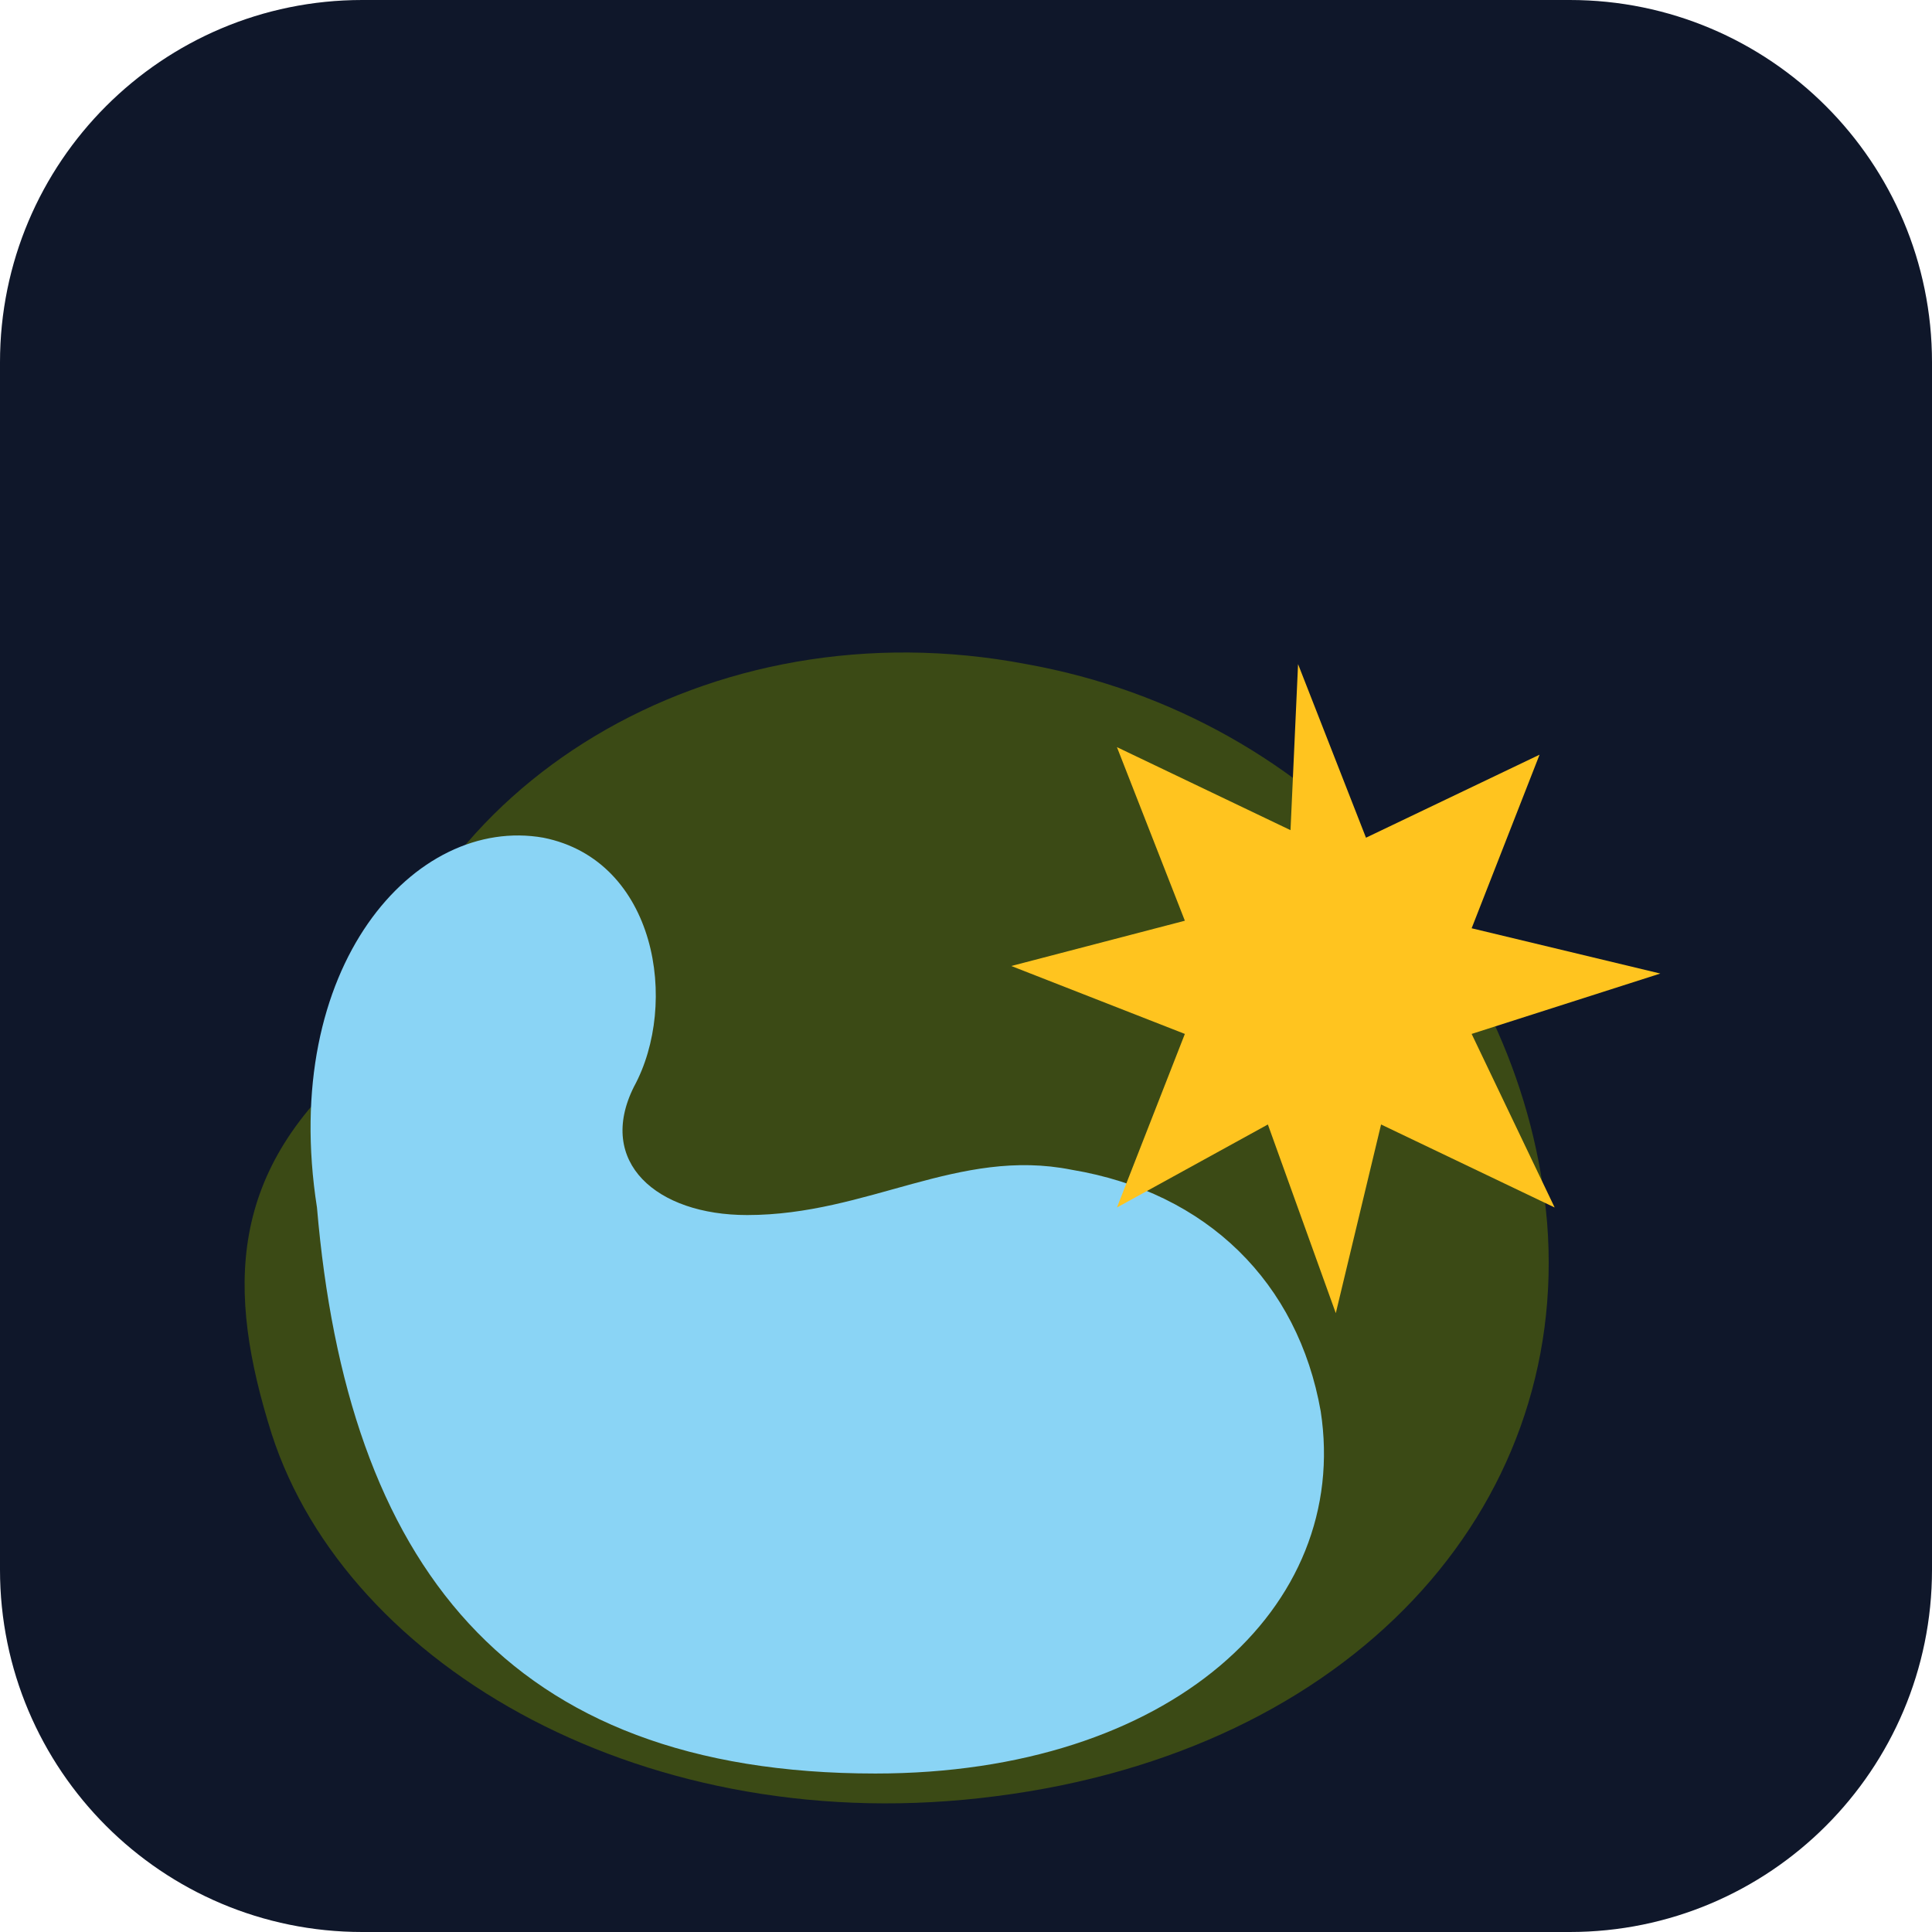
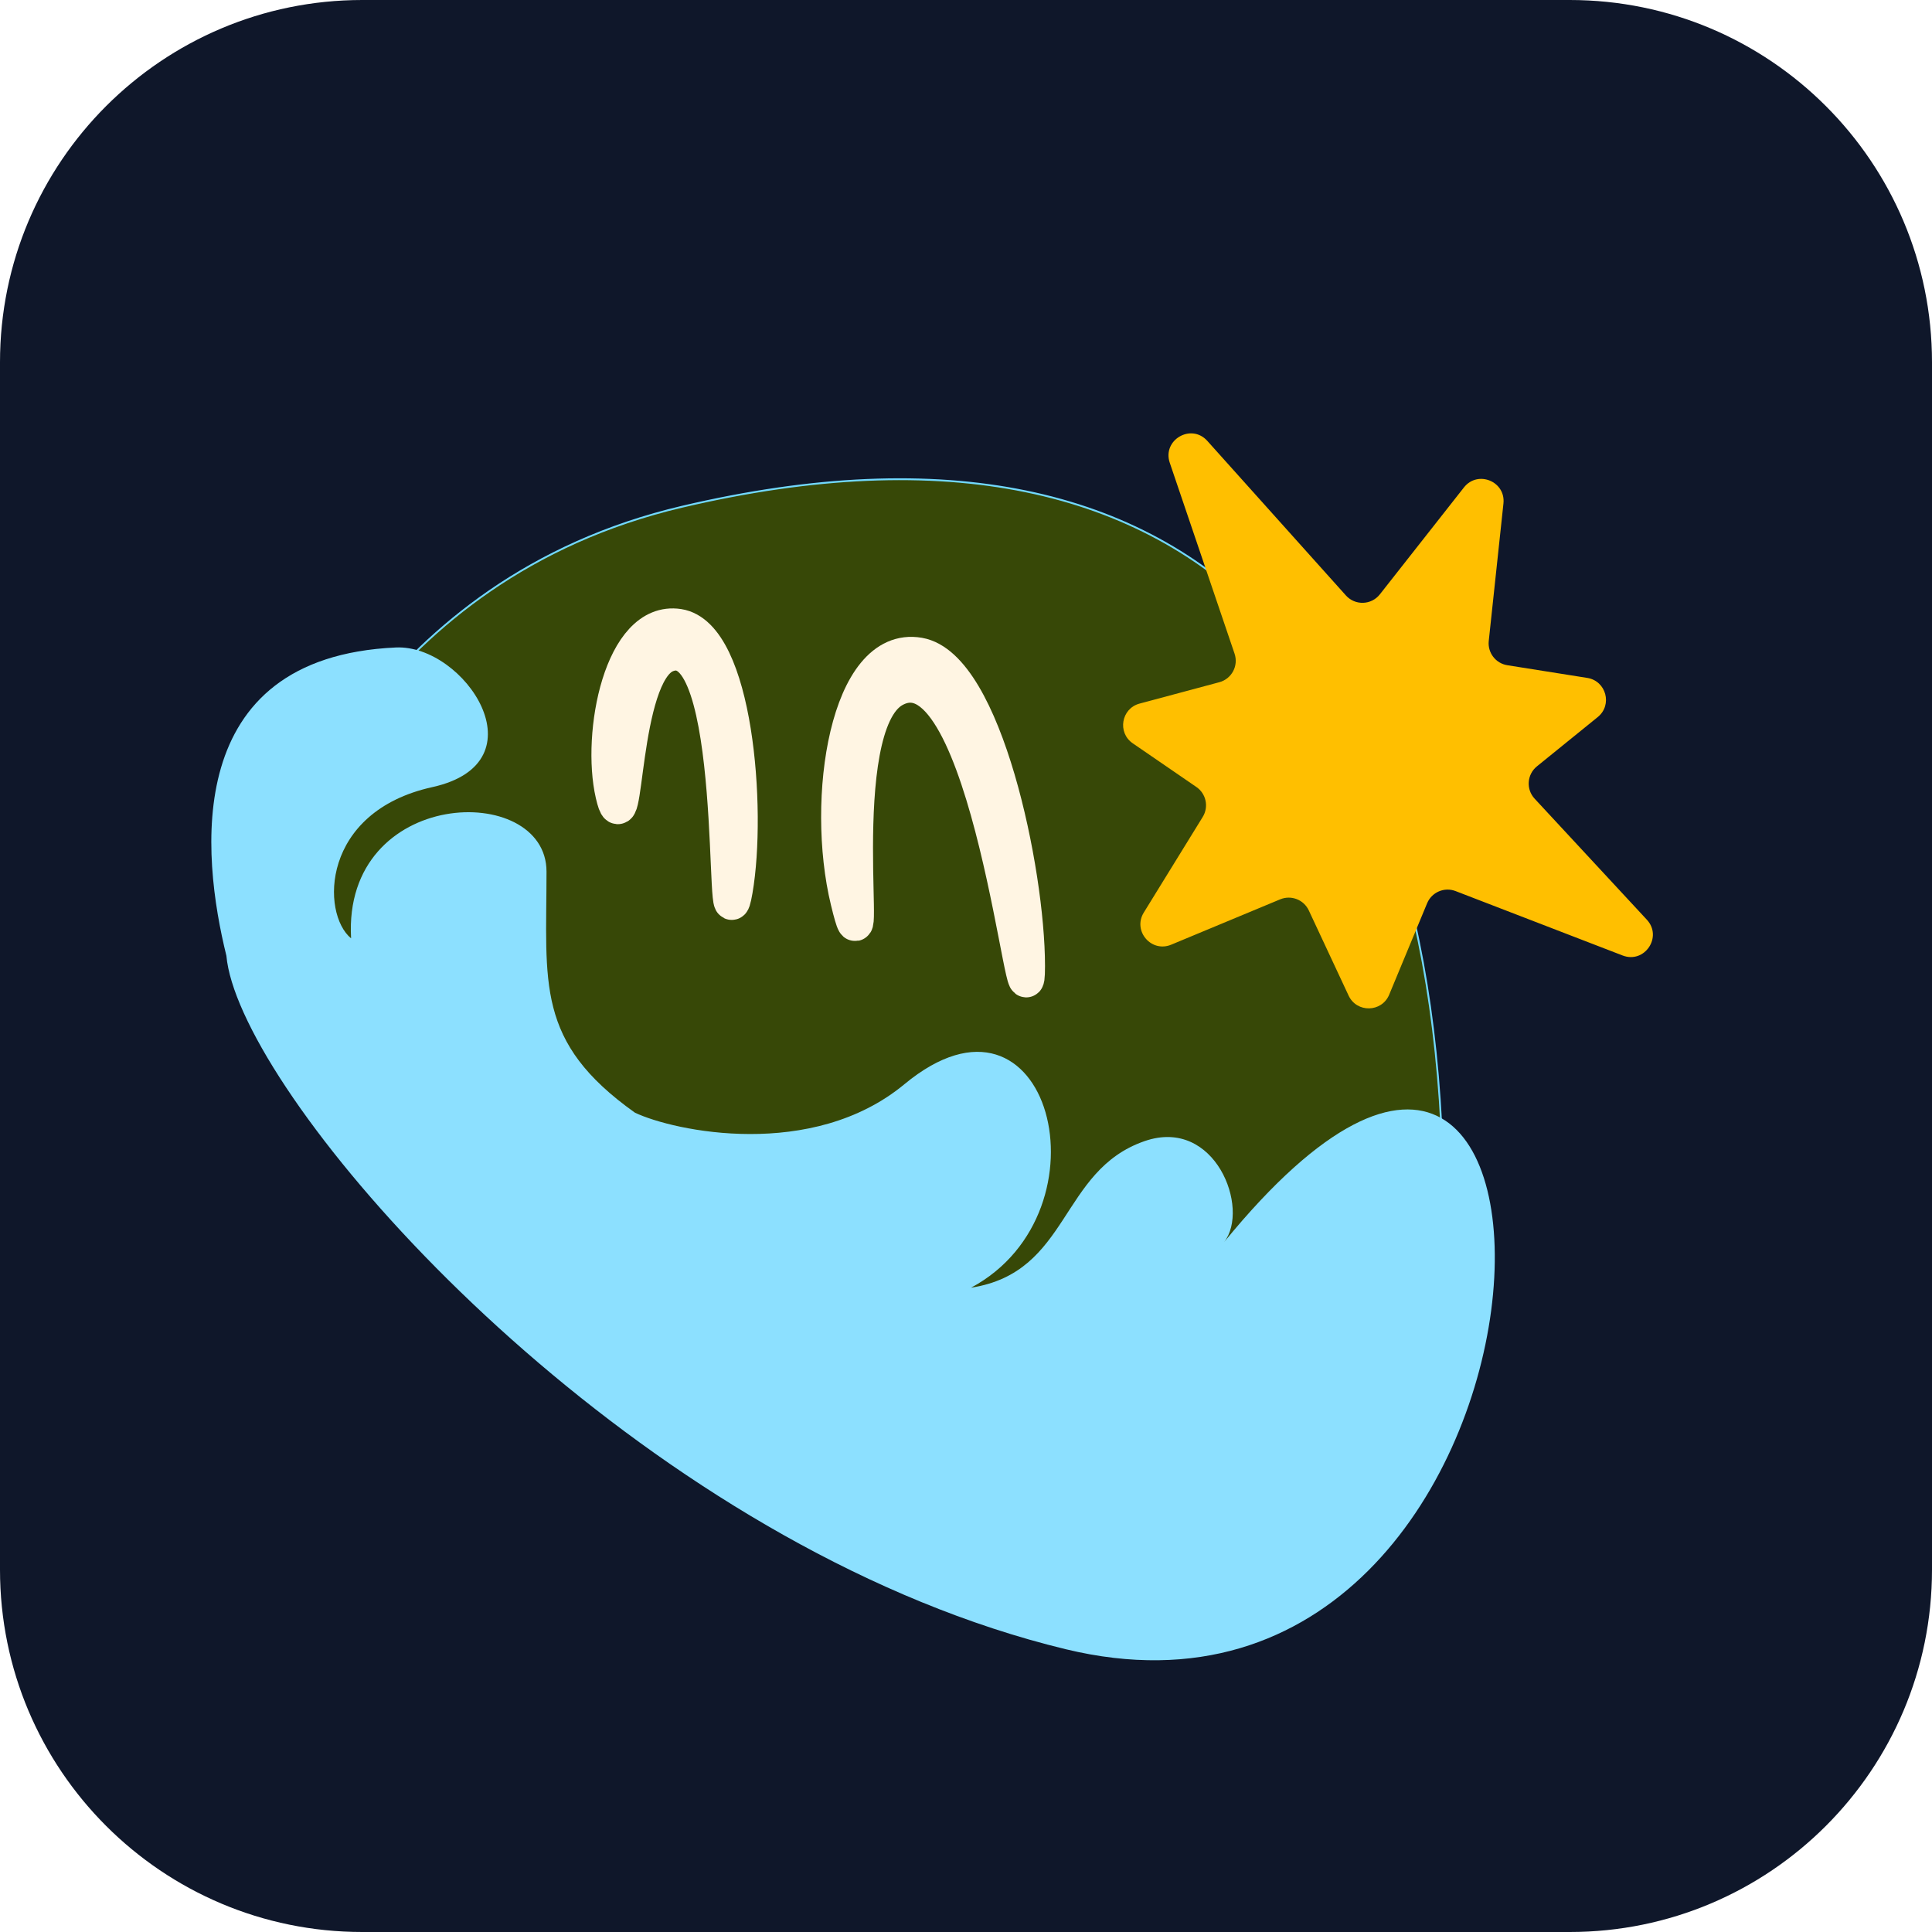
- <svg xmlns="http://www.w3.org/2000/svg" viewBox="0 0 512 512">
+ <svg xmlns="http://www.w3.org/2000/svg" viewBox="0 0 512 512" fill="none">
  <rect width="512" height="512" rx="96" fill="#0f172a" />
-   <path d="M96 296c14-72 92-120 176-104 78 14 132 78 138 148 6 76-52 140-146 152-92 12-172-34-192-96-12-38-12-70 24-100Z" fill="#3b4a15" transform="translate(0 -16)" />
-   <path d="M84 320c-10-64 26-104 60-98 30 6 36 44 24 66-10 20 6 34 30 34 32 0 56-18 86-12 36 6 60 30 66 64 8 52-40 96-118 96-98 0-140-56-148-150Z" fill="#8ad4f5" />
-   <path d="m 344 176 18 46 46 -22 -18 46 50 12 -50 16 22 46 -46 -22 -12 50 -18 -50 -40 22 18 -46 -46 -18 46 -12 -18 -46 46 22Z" fill="#ffc41f" />
+   <g transform="translate(56 68) scale(0.49)">
+     <path d="M254.772 135.25C87.884 174.432 41.478 318.406 24.829 337.09C-92.004 468.198 592.216 692.99 592.216 692.99C592.216 692.99 662.769 681.989 666.099 538.142C673.174 232.469 540.111 68.257 254.772 135.25Z" fill="#374807" stroke="#71D8FE" />
+     <path d="M382.733 215.535C344.259 208.845 330.991 293.334 344.373 348.535C357.755 403.736 333.373 253.987 369.224 234.221C420.743 205.815 441.393 434.844 441.393 383.663C441.393 332.481 418.11 221.688 382.733 215.535Z" stroke="#FFF5E3" stroke-width="19" stroke-linecap="round" stroke-linejoin="round" />
+     <path d="M547.8 532.944C762.877 269.529 746.327 821.915 462.134 753.19C250.354 701.976 61.406 505.851 17.54 409.018C12.12 397.053 8.916 386.605 8.156 378.132C-5.248 323.893 -16.73 216.723 99.782 211.406C137.021 209.706 179.718 273.633 119.513 286.93C59.308 300.227 59.276 355.298 75.597 368.727C70.941 286.93 181.288 283.618 181.288 332.62C181.288 393.053 175.115 424.621 229.113 463.001C250.254 473.04 325.002 488.893 374.846 447.613C453.309 382.63 487.874 516.397 410.892 557.664C464.604 549.293 458.605 494.296 504.811 478.363C542.969 465.205 561.867 514.844 547.8 532.944Z" fill="#8CE0FF" />
+     <path d="M252.661 200.022C221.882 195.338 209.716 258.207 217.244 290.826C224.771 323.444 221.064 225.914 245.944 215.512C287.481 198.146 275.787 386.294 283.317 342.681C290.847 299.068 283.44 204.706 252.661 200.022Z" stroke="#FFF5E3" stroke-width="19" stroke-linecap="round" stroke-linejoin="round" />
+     <path d="M744.164 227.862C754.423 229.49 757.909 242.498 749.838 249.037L716.94 275.693C711.546 280.063 710.975 288.085 715.696 293.176L776.389 358.629C785.037 367.954 775.14 382.56 763.273 377.984L672.95 343.158C666.877 340.816 660.044 343.744 657.549 349.756L637.04 399.187C633.042 408.823 619.501 409.12 615.085 399.669L593.565 353.619C590.843 347.796 584.017 345.151 578.083 347.62L519.138 372.148C508.382 376.624 498.199 364.69 504.313 354.772L536.194 303.054C539.551 297.607 538.045 290.485 532.77 286.864L498.35 263.236C489.903 257.438 492.139 244.403 502.036 241.752L545.153 230.198C551.853 228.403 555.64 221.318 553.411 214.75L518.374 111.539C514.176 99.175 529.954 89.949 538.671 99.67L613.63 183.263C618.608 188.814 627.389 188.53 631.997 182.67L677.469 124.844C684.916 115.373 700.114 121.557 698.834 133.537L690.888 207.876C690.209 214.23 694.628 220.002 700.939 221.003L744.164 227.862Z" fill="#FFBF00" />
+   </g>
</svg>
